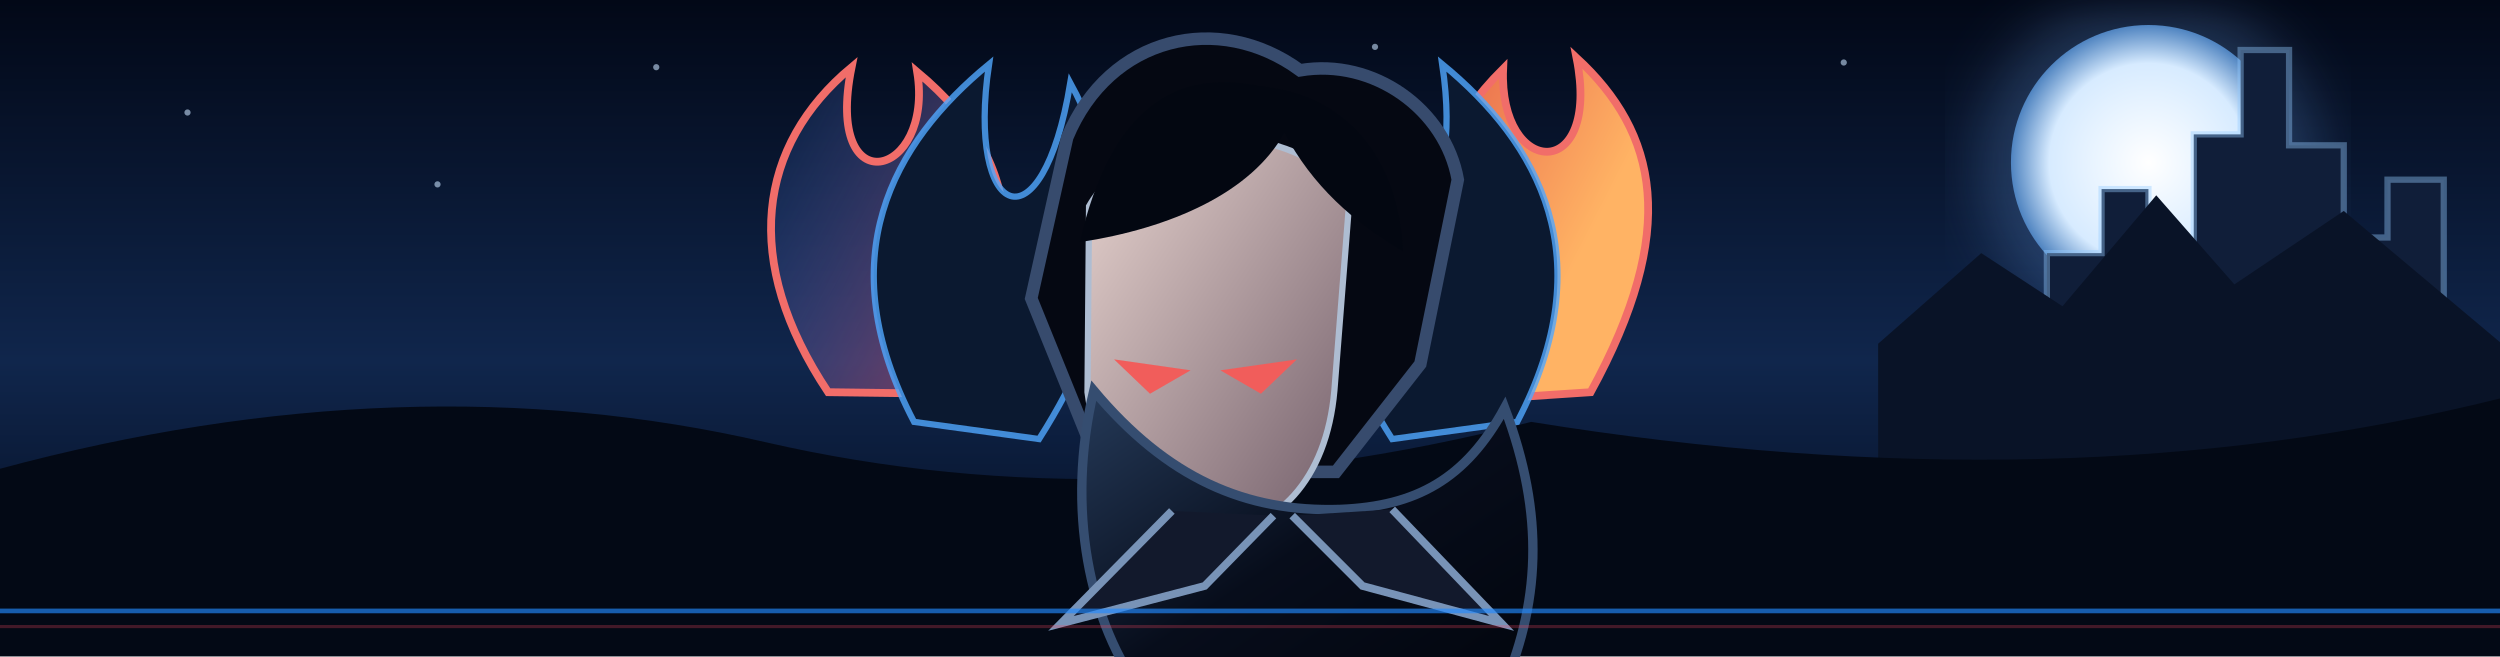
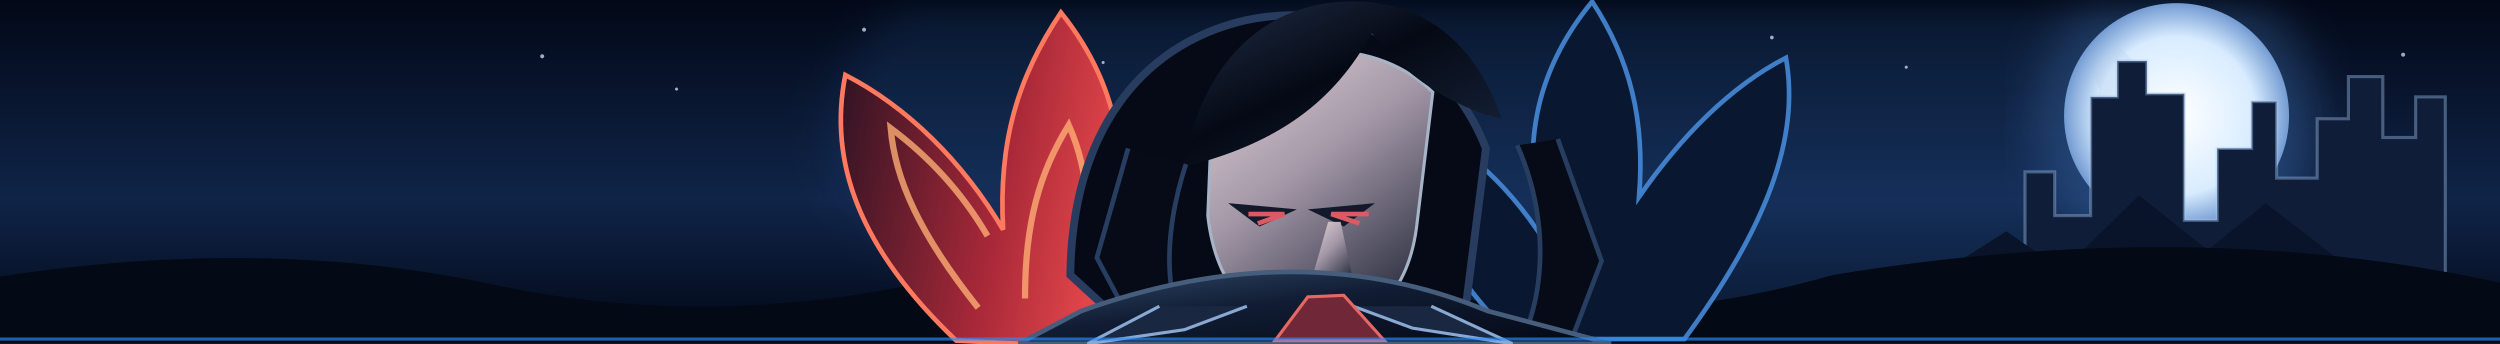
- <svg xmlns="http://www.w3.org/2000/svg" viewBox="0 0 1600 420">
+ <svg xmlns="http://www.w3.org/2000/svg" viewBox="0 0 1600 220">
  <defs>
-     <linearGradient id="sky" x2="0" y2="1">
+     <linearGradient id="night" x2="0" y2="1">
      <stop stop-color="#020817" />
-       <stop offset=".55" stop-color="#10264c" />
-       <stop offset="1" stop-color="#020817" />
+       <stop offset=".58" stop-color="#102448" />
+       <stop offset="1" stop-color="#020714" />
    </linearGradient>
    <radialGradient id="moon">
      <stop stop-color="#fff" />
-       <stop offset=".72" stop-color="#d7ebff" />
-       <stop offset="1" stop-color="#4e83c0" />
+       <stop offset=".7" stop-color="#d8ecff" />
+       <stop offset="1" stop-color="#739bd2" />
    </radialGradient>
-     <linearGradient id="cloak" x2="1" y2="1">
-       <stop stop-color="#253a59" />
-       <stop offset=".5" stop-color="#070d1b" />
-       <stop offset="1" stop-color="#02050d" />
+     <linearGradient id="armor" x2="1" y2="1">
+       <stop stop-color="#334b6c" />
+       <stop offset=".42" stop-color="#111d34" />
+       <stop offset="1" stop-color="#030713" />
    </linearGradient>
-     <linearGradient id="face" x2="1" y2="1">
-       <stop stop-color="#e8d4cf" />
-       <stop offset="1" stop-color="#715d69" />
+     <linearGradient id="skin" x2=".6" y2="1">
+       <stop stop-color="#e5d4d7" />
+       <stop offset=".5" stop-color="#a397a7" />
+       <stop offset="1" stop-color="#343748" />
    </linearGradient>
-     <linearGradient id="fire" x2="1" y2=".2">
-       <stop stop-color="#2b73d7" stop-opacity=".1" />
-       <stop offset=".55" stop-color="#d73038" />
-       <stop offset="1" stop-color="#ffb364" />
+     <linearGradient id="hair" x2=".9" y2="1">
+       <stop stop-color="#202f48" />
+       <stop offset=".48" stop-color="#050914" />
+       <stop offset="1" stop-color="#17243b" />
    </linearGradient>
-     <filter id="glow">
-       <feGaussianBlur stdDeviation="18" />
+     <linearGradient id="ember" x2="1" y2=".15">
+       <stop stop-color="#291222" />
+       <stop offset=".44" stop-color="#a72838" />
+       <stop offset=".76" stop-color="#f14e4e" />
+       <stop offset="1" stop-color="#ffbf72" />
+     </linearGradient>
+     <filter id="soft">
+       <feGaussianBlur stdDeviation="14" />
    </filter>
  </defs>
-   <rect width="1600" height="420" fill="url(#sky)" />
-   <g opacity=".58" fill="#c9e4ff">
-     <circle cx="120" cy="72" r="2" />
-     <circle cx="280" cy="118" r="2" />
-     <circle cx="420" cy="43" r="2" />
-     <circle cx="740" cy="73" r="2" />
-     <circle cx="880" cy="30" r="2" />
-     <circle cx="1180" cy="40" r="2" />
-     <circle cx="1490" cy="113" r="2" />
+   <rect width="1600" height="220" fill="url(#night)" />
+   <ellipse cx="1000" cy="82" rx="470" ry="180" fill="#347ed3" opacity=".13" filter="url(#soft)" />
+   <g fill="#d7e9ff" opacity=".72">
+     <circle cx="347" cy="36" r="1.3" />
+     <circle cx="433" cy="57" r="1" />
+     <circle cx="553" cy="19" r="1.3" />
+     <circle cx="706" cy="40" r="1" />
+     <circle cx="1134" cy="24" r="1.2" />
+     <circle cx="1220" cy="43" r="1" />
+     <circle cx="1538" cy="35" r="1.3" />
  </g>
-   <circle cx="1375" cy="104" r="108" fill="#74adf8" opacity=".24" filter="url(#glow)" />
-   <circle cx="1375" cy="104" r="88" fill="url(#moon)" />
-   <path d="M1250 220h60v-58h35v-41h30v45h29V86h30v-54h31v61h35v59h28v-37h36v105z" fill="#101e39" stroke="#93caff" stroke-opacity=".4" stroke-width="4" />
-   <path d="M1202 220 1268 162 1320 196 1380 125 1430 182 1500 135 1600 219v76h-398z" fill="#091327" />
-   <path d="M0 300Q260 230 490 283T980 270q340 55 620-15v165H0z" fill="#030915" />
-   <path d="M530 251c-56-84-45-158 15-208-18 89 53 71 42 3 74 62 68 127 18 206zM1018 251c57-104 43-166-9-214 16 81-50 77-47 7-68 68-58 142-4 211z" fill="url(#fire)" stroke="#f16d69" stroke-width="5" />
-   <path d="M585 270c-55-105-14-178 48-229-15 100 34 121 52 12 43 79 29 151-20 228zm386 0c55-105 14-178-48-229 15 100-34 121-52 12-43 79-29 151 20 228z" fill="#0b1930" stroke="#50a8ff" stroke-opacity=".8" stroke-width="4" />
-   <path d="M683 88c27-65 97-81 149-43 47-8 93 25 101 70l-24 118-54 69H705l-45-111z" fill="#050812" stroke="#374b6d" stroke-width="8" />
-   <path d="M697 132c29-51 122-61 167-9l-10 127c-5 57-37 91-80 91s-71-37-78-90z" fill="url(#face)" stroke="#aebdd2" stroke-width="4" />
-   <path d="M691 155c20-86 61-111 115-100 55 5 89 45 92 106-32-19-58-42-76-76-21 38-72 61-131 70z" fill="#030711" />
-   <path d="M713 230l49 7-26 15zm117 0-49 7 26 15z" fill="#f15d5b" />
-   <path d="M700 250c-18 76-3 149 32 195h228c26-58 29-115 3-184-25 46-57 63-105 65-61 2-111-20-158-76z" fill="url(#cloak)" stroke="#354d70" stroke-width="6" />
-   <path d="M750 327l-71 72 92-24 44-45m76-4 70 73-89-24-45-45" fill="#12192c" stroke="#7893b7" stroke-width="5" />
-   <path d="M0 391h1600" stroke="#228bff" stroke-opacity=".65" stroke-width="3" />
-   <path d="M0 401h1600" stroke="#ff4b62" stroke-opacity=".25" stroke-width="2" />
+   <circle cx="1393" cy="74" r="91" fill="#65a9ff" opacity=".2" filter="url(#soft)" />
+   <circle cx="1393" cy="74" r="72" fill="url(#moon)" />
+   <path d="m1355 28 10 11-7 12 12 7-8 13 10 14-11 13 7 18h-20l-9-18 7-11-10-13 8-16-5-13z" fill="#b4c8e3" opacity=".24" />
+   <path d="M1230 193h44v-34h22v-49h19v28h23V62h17V39h19v21h24v81h21v-46h22v-30h16v49h26v-38h20v-27h22v39h21v-26h19v131h-169z" fill="#101d38" stroke="#a6cbf4" stroke-opacity=".38" stroke-width="2" />
+   <path d="m1210 195 74-47 36 25 49-48 44 35 37-30 74 57v25h-314z" fill="#09142a" />
+   <path d="M0 177q170-26 315 5t297-6q145-35 278 4t283-4q232-38 427 5v39H0z" fill="#030915" />
+   <path d="M612 218c-62-59-82-114-71-170 39 20 75 55 101 99-3-56 9-97 37-139 40 50 47 106 28 168 29-48 64-76 105-95-7 61-28 107-76 143z" fill="url(#ember)" stroke="#ff795f" stroke-width="3" />
+   <path d="M626 197c-38-48-53-82-56-115 24 18 45 40 62 69m24 40c0-48 9-80 28-111 14 32 15 65 5 99m18 8c21-39 43-61 72-76-10 35-24 64-46 91" fill="none" stroke="#ffb075" stroke-opacity=".78" stroke-width="4" />
+   <path d="M1078 217c53-72 74-129 65-180-35 18-67 50-94 89 4-50-6-88-30-125-37 45-47 96-30 154-27-42-58-67-95-82 8 56 31 100 75 144z" fill="#0a1730" stroke="#498fe1" stroke-opacity=".85" stroke-width="3" />
+   <path d="M685 176c1-89 43-147 112-163 66-14 129 18 154 82l-13 102-41 23-163 1z" fill="#050a16" stroke="#273c5e" stroke-width="5" />
+   <path d="M776 64c31-36 100-45 141-5l-10 83c-5 47-31 69-66 69-38 0-63-27-68-73z" fill="url(#skin)" stroke="#a7b4c7" stroke-width="2" />
+   <path d="M757 107c12-65 50-104 104-106 48-2 83 25 100 75-31-7-63-28-83-55-24 44-60 71-121 86z" fill="url(#hair)" />
+   <path d="M759 105c-15 46-16 94 10 126l-34-4-33-62 20-70m249-2c23 51 18 110-8 143l38-6 24-63-28-78" fill="#060b17" stroke="#283e61" stroke-width="3" />
+   <path d="m786 130 44 4-24 11zm94 0-43 4 23 11z" fill="#11192a" />
+   <path d="m799 137 23 0-17 6m71-6-24 0 18 6" fill="none" stroke="#dd5963" stroke-width="3" />
+   <path d="m850 142-10 35 13 7 12-9-7-33" fill="url(#skin)" />
+   <path d="M798 187q31 18 59-3" fill="none" stroke="#503344" stroke-width="4" />
+   <path d="M692 199q139-50 260 0l79 21H652z" fill="url(#armor)" stroke="#465d7c" stroke-width="3" />
+   <path d="M742 196l-46 24 62-9 40-15m118 0 52 24-64-10-38-14" fill="#192741" stroke="#89a9d3" stroke-width="2" />
+   <path d="M837 190 816 218h70l-26-29z" fill="#702738" stroke="#e56863" stroke-width="2" />
+   <path d="M0 217h1600" stroke="#278fff" stroke-opacity=".65" stroke-width="2" />
</svg>
